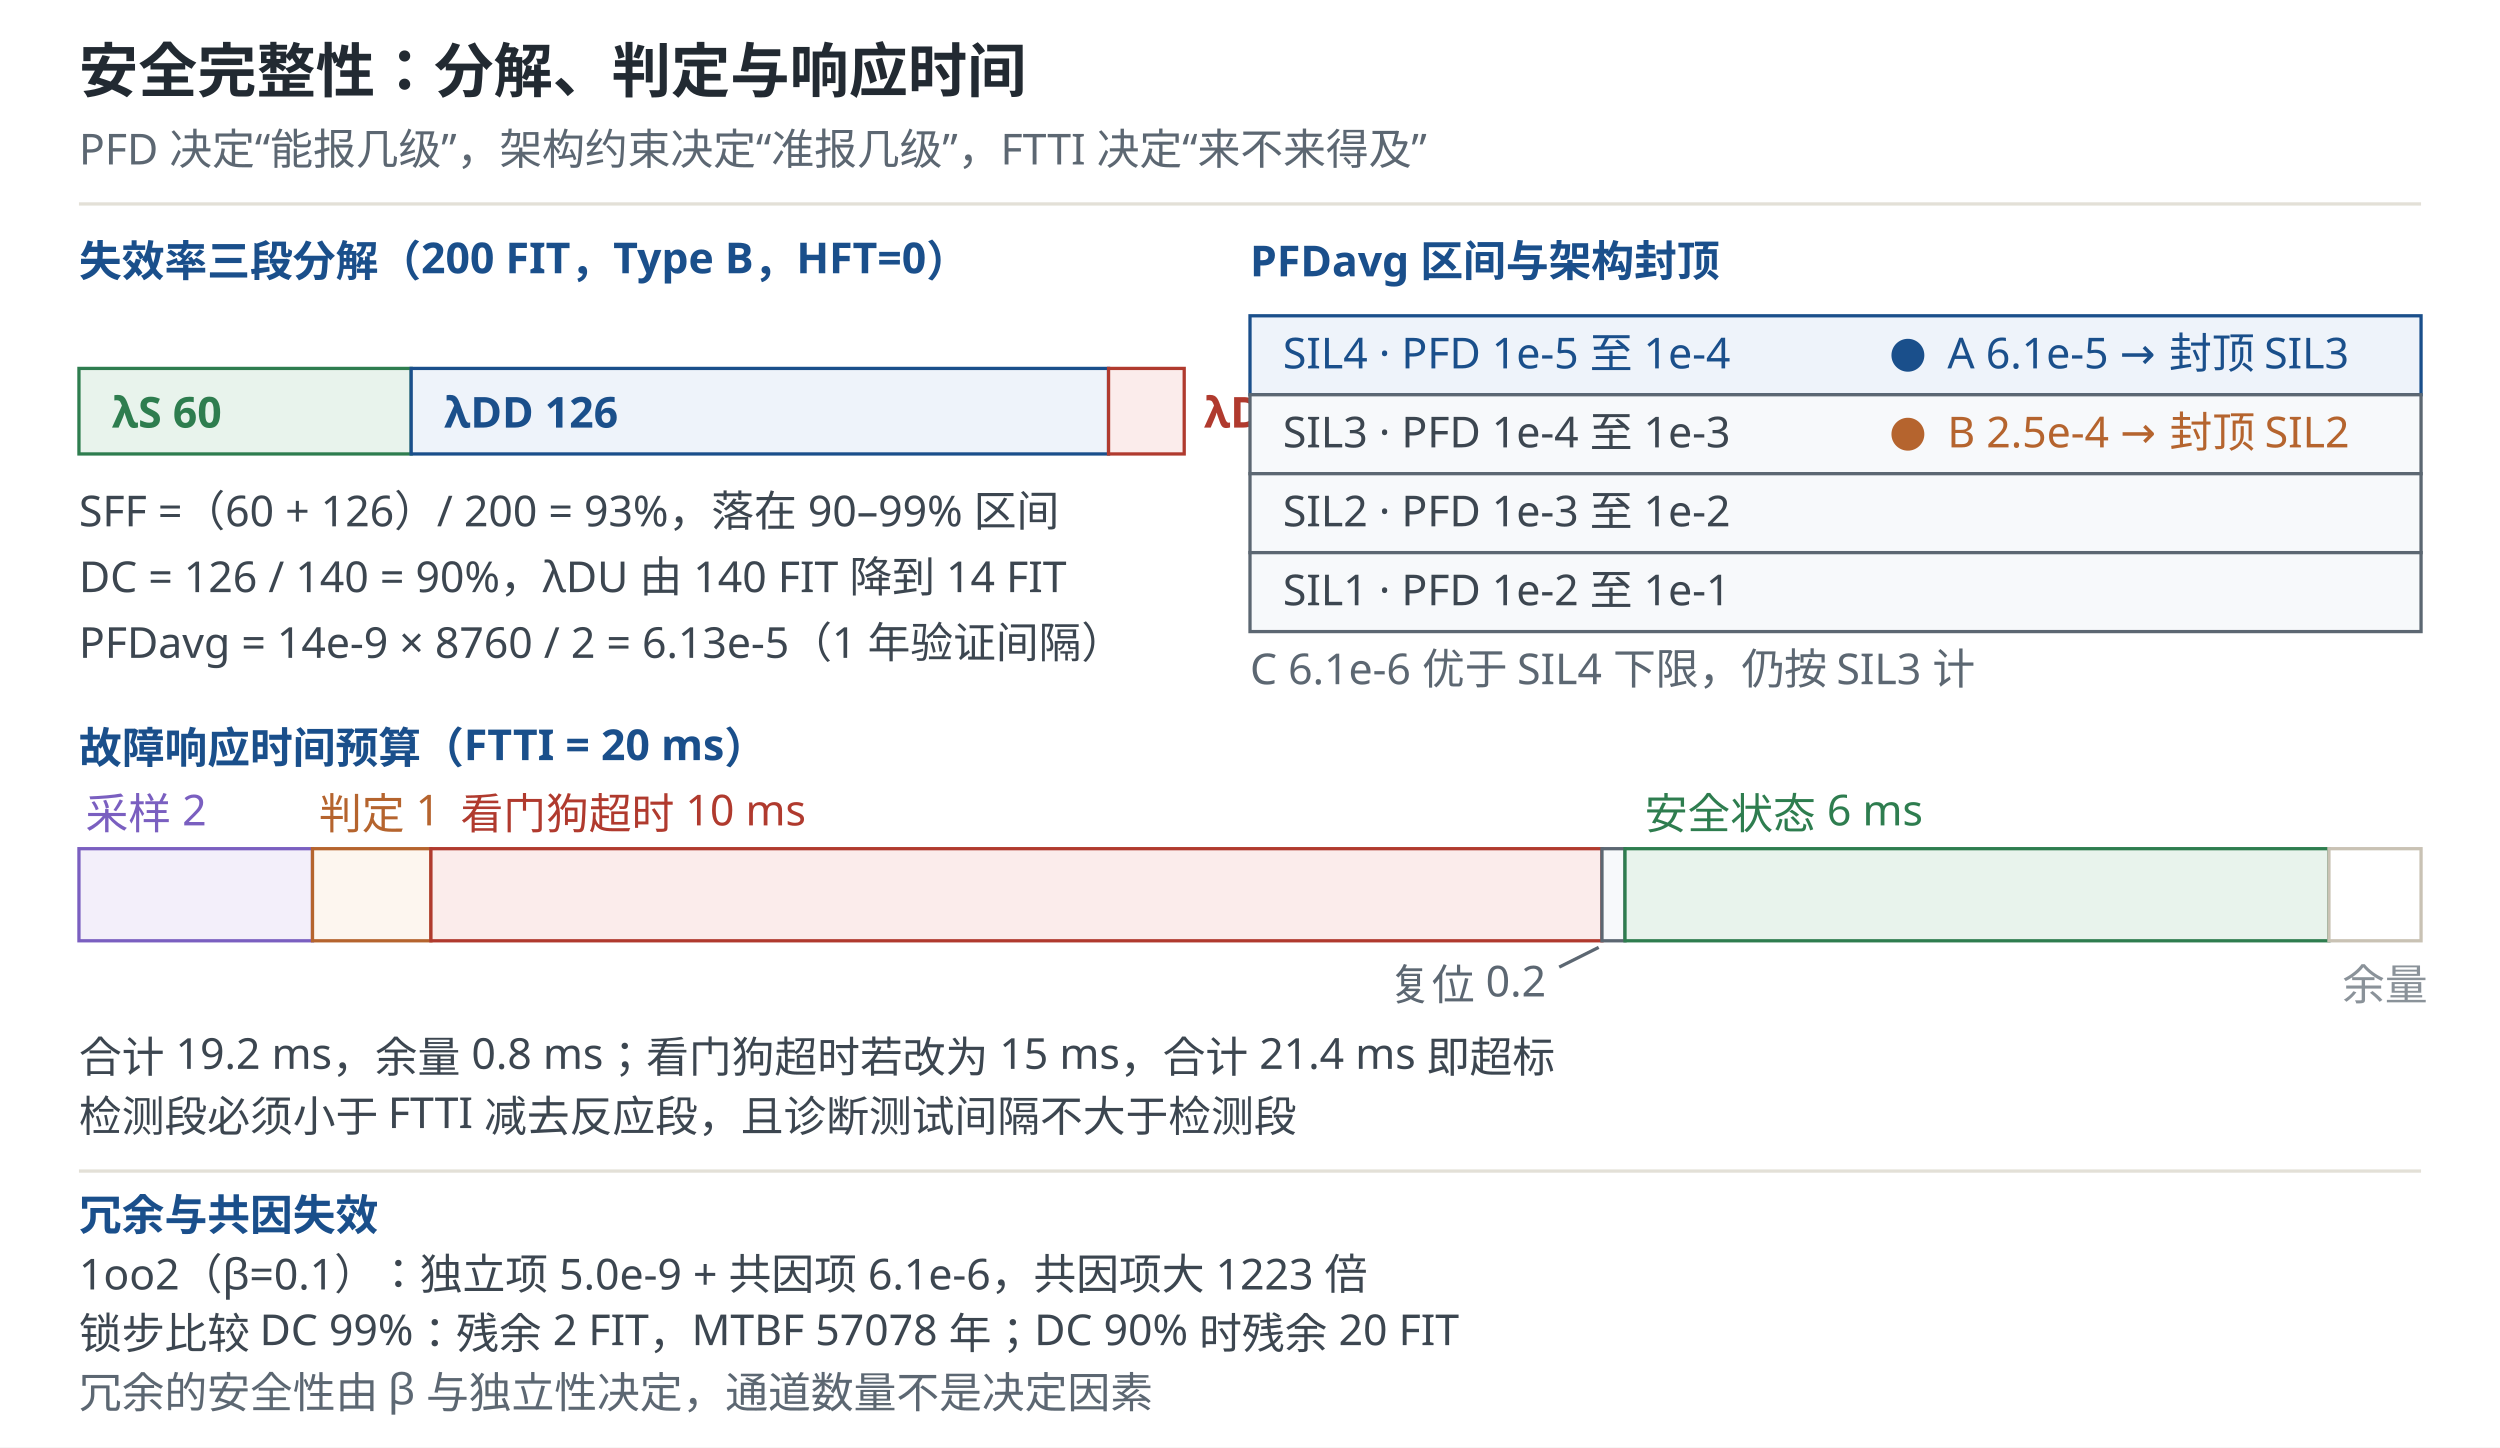
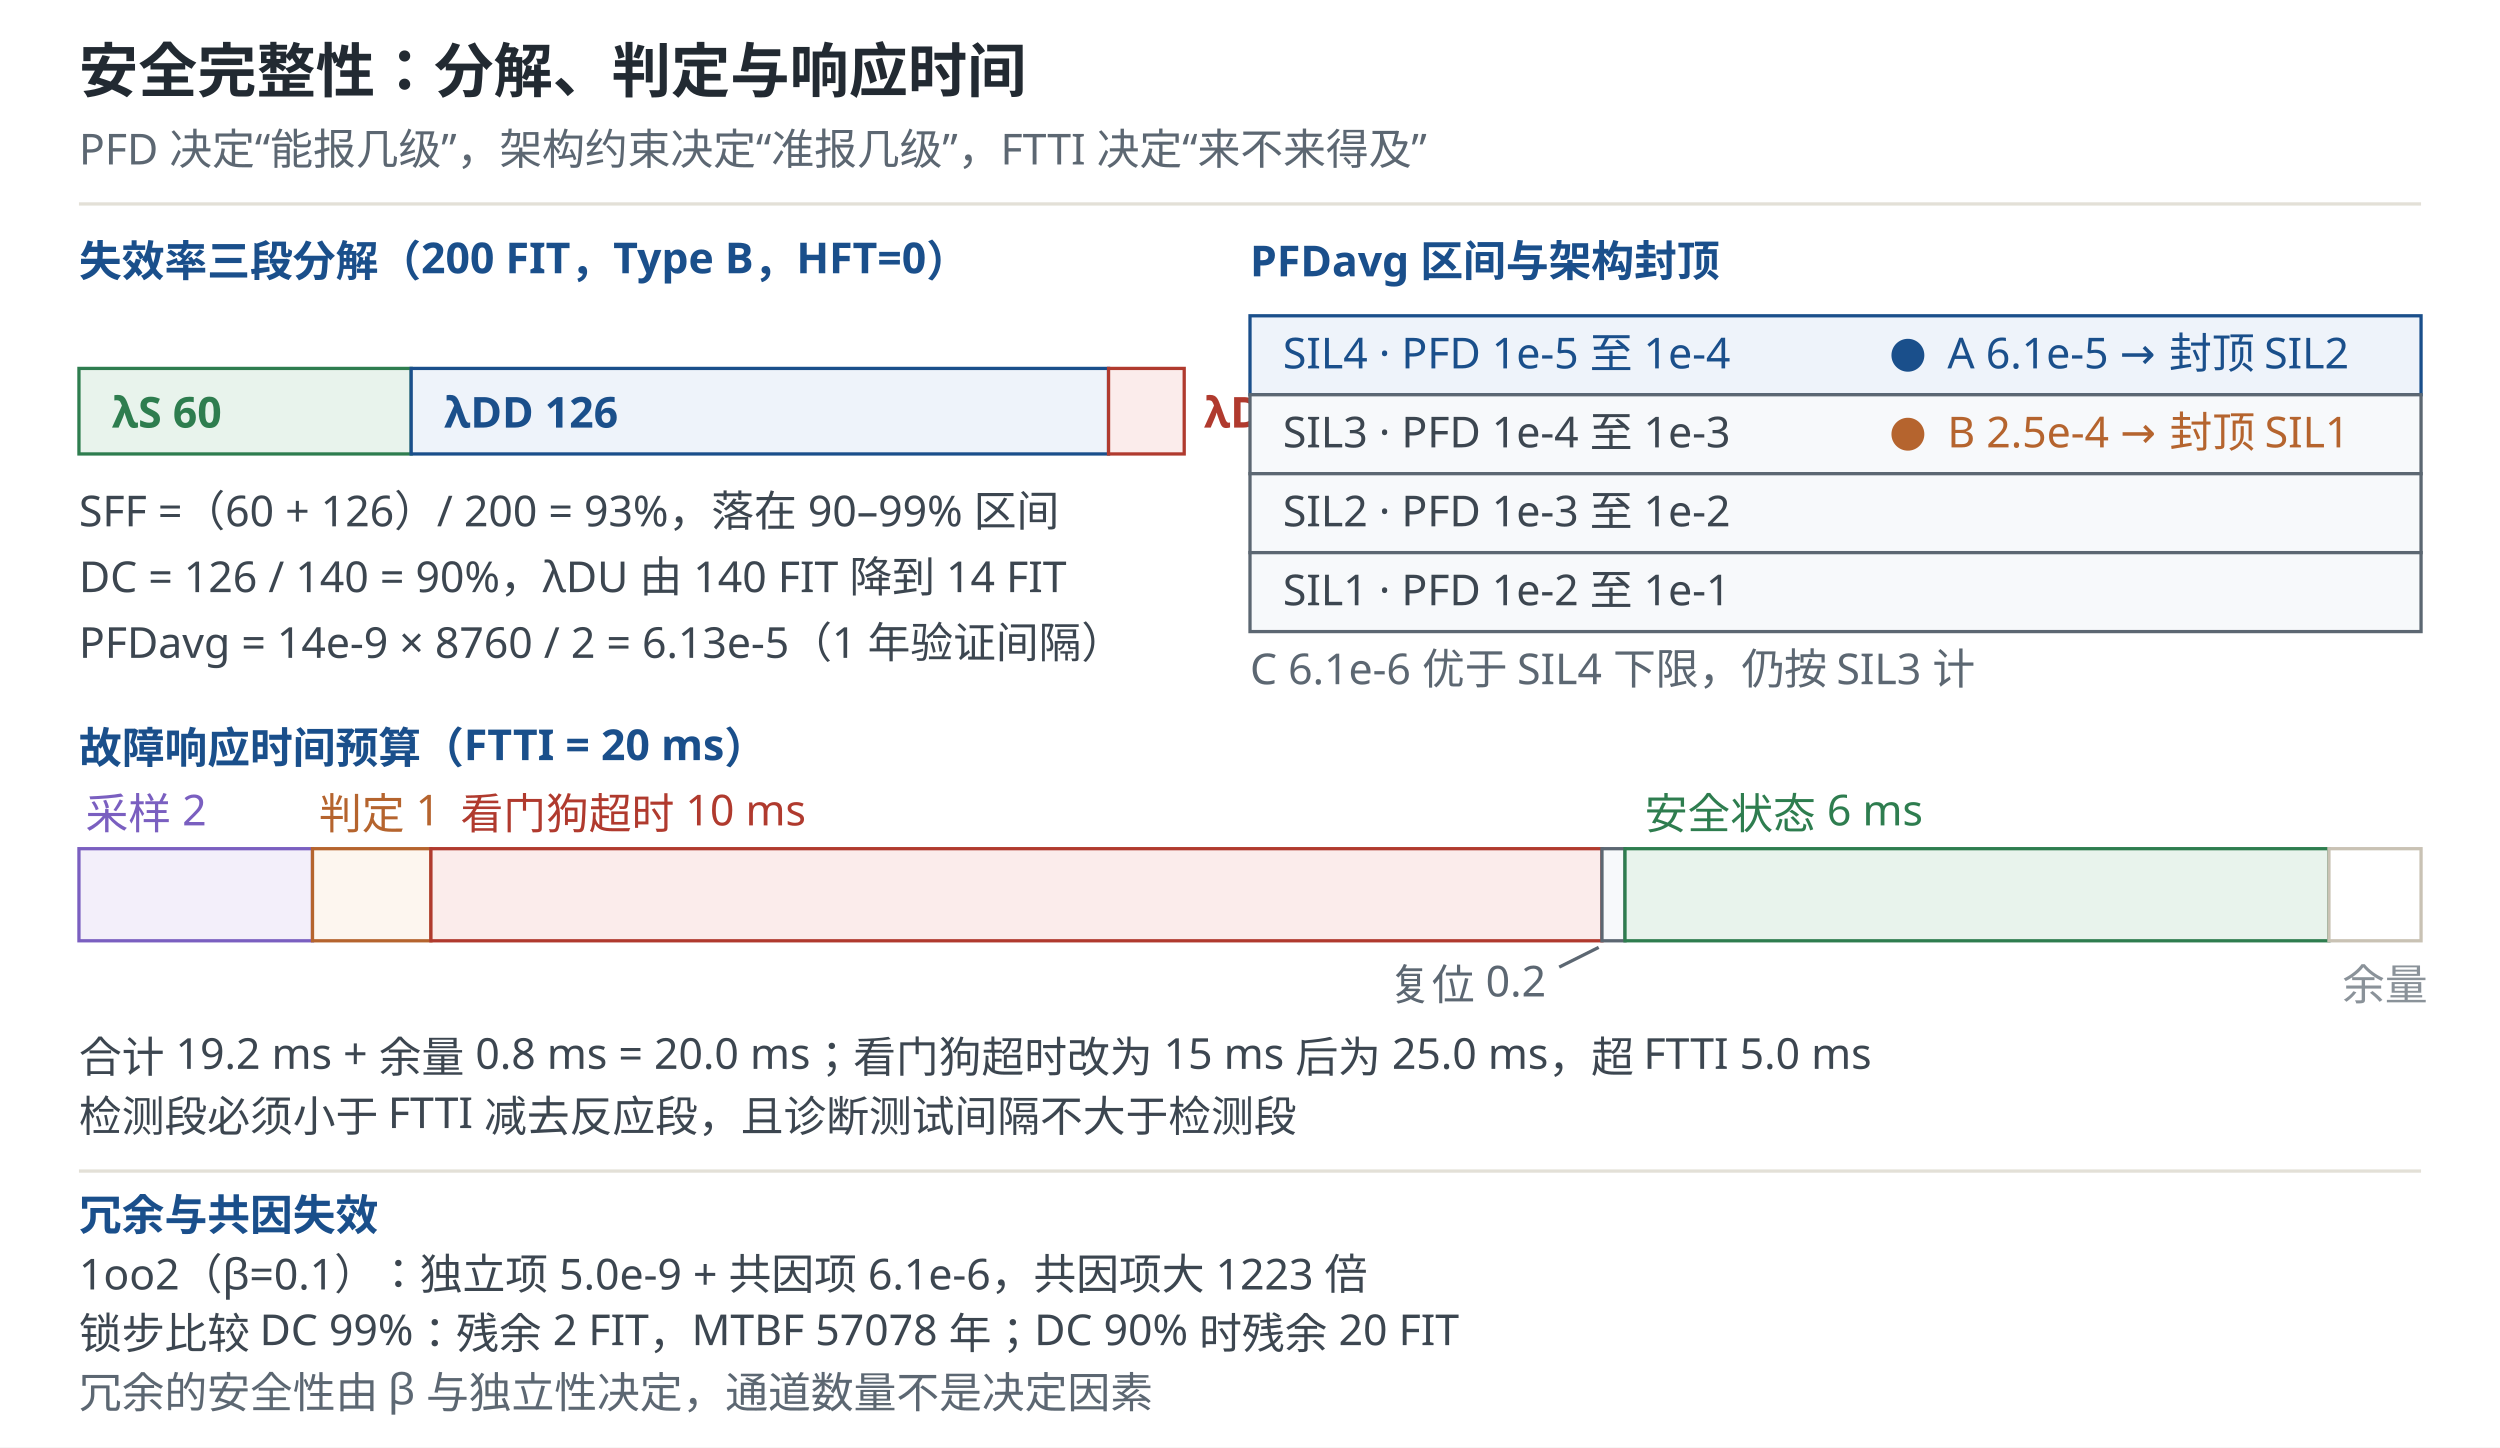
<svg xmlns="http://www.w3.org/2000/svg" viewBox="0 0 760 440">
  <rect width="760" height="440" fill="#ffffff" />
  <g font-family="'Noto Sans SC','Microsoft YaHei',sans-serif">
    <text x="24" y="28" font-size="18" font-weight="700" fill="#222a32">安全完整性：分解、判定与响应时间</text>
    <text x="24" y="50" font-size="13" fill="#5c6772">PFD 决定“能报几级”，架构约束决定“准报几级”，FTTI 决定“来不来得及”</text>
    <line x1="24" y1="62" x2="736" y2="62" stroke="#e3e0d7" />
    <text x="24" y="84" font-size="13" font-weight="700" fill="#1a4f8b">失效率三段分解（200 FIT，Type B，HFT=0）</text>
    <rect x="24" y="112" width="101" height="26" fill="#e8f3ec" stroke="#2e7d4f" />
    <rect x="125" y="112" width="212" height="26" fill="#eef3fa" stroke="#1a4f8b" />
    <rect x="337" y="112" width="23" height="26" fill="#fbeceb" stroke="#b03a2e" />
    <text x="34" y="130" font-size="13" font-weight="700" fill="#2e7d4f">λS 60</text>
    <text x="135" y="130" font-size="13" font-weight="700" fill="#1a4f8b">λDD 126</text>
    <text x="366" y="130" font-size="13" font-weight="700" fill="#b03a2e">λDU 14</text>
    <text x="24" y="160" font-size="13" fill="#3c4650">SFF =（60 + 126）/ 200 = 93%，落在 90–99% 区间</text>
    <text x="24" y="180" font-size="13" fill="#3c4650">DC = 126 / 140 = 90%，λDU 由 140 FIT 降到 14 FIT</text>
    <text x="24" y="200" font-size="13" fill="#3c4650">PFDavg = 14e-9 × 8760 / 2 = 6.13e-5（1 年验证间隔）</text>
    <text x="380" y="84" font-size="13" font-weight="700" fill="#1a4f8b">PFDavg 区间与架构封顶</text>
    <rect x="380" y="96" width="356" height="24" fill="#eef3fa" stroke="#1a4f8b" />
    <text x="390" y="112" font-size="13" fill="#1a4f8b">SIL4 · PFD 1e-5 至 1e-4</text>
    <rect x="380" y="120" width="356" height="24" fill="#f7f9fb" stroke="#5c6772" />
    <text x="390" y="136" font-size="13" fill="#3c4650">SIL3 · PFD 1e-4 至 1e-3</text>
    <rect x="380" y="144" width="356" height="24" fill="#f7f9fb" stroke="#5c6772" />
    <text x="390" y="160" font-size="13" fill="#3c4650">SIL2 · PFD 1e-3 至 1e-2</text>
    <rect x="380" y="168" width="356" height="24" fill="#f7f9fb" stroke="#5c6772" />
    <text x="390" y="184" font-size="13" fill="#3c4650">SIL1 · PFD 1e-2 至 1e-1</text>
    <circle cx="580" cy="108" r="5" fill="#1a4f8b" />
-     <text x="592" y="112" font-size="13" fill="#1a4f8b">A 6.1e-5 → 封顶 SIL3</text>
+     <text x="592" y="112" font-size="13" fill="#1a4f8b">A 6.1e-5 → 封顶 SIL2</text>
    <circle cx="580" cy="132" r="5" fill="#b5642e" />
-     <text x="592" y="136" font-size="13" fill="#b5642e">B 2.5e-4 → 封顶 SIL2</text>
+     <text x="592" y="136" font-size="13" fill="#b5642e">B 2.5e-4 → 封顶 SIL1</text>
    <text x="380" y="208" font-size="13" fill="#5c6772">C 6.1e-6 优于 SIL4 下限，仍按 SIL3 计</text>
    <text x="24" y="232" font-size="13" font-weight="700" fill="#1a4f8b">故障响应时间预算（FTTI = 20 ms）</text>
    <rect x="24" y="258" width="71" height="28" fill="#f3effa" stroke="#7a5fc0" />
    <rect x="95" y="258" width="36" height="28" fill="#fdf6ef" stroke="#b5642e" />
    <rect x="131" y="258" width="356" height="28" fill="#fbeceb" stroke="#b03a2e" />
    <rect x="487" y="258" width="7" height="28" fill="#f7f9fb" stroke="#5c6772" />
    <rect x="494" y="258" width="214" height="28" fill="#e8f3ec" stroke="#2e7d4f" />
    <rect x="708" y="258" width="28" height="28" fill="#ffffff" stroke="#c9c2b4" />
    <text x="26" y="252" font-size="13" fill="#7a5fc0">采样 2</text>
    <text x="97" y="252" font-size="13" fill="#b5642e">判定 1</text>
    <text x="140" y="252" font-size="13" fill="#b03a2e">看门狗超时 10 ms</text>
    <text x="500" y="252" font-size="13" fill="#2e7d4f">安全状态 6 ms</text>
    <text x="470" y="304" font-size="13" fill="#5c6772" text-anchor="end">复位 0.2</text>
    <line x1="474" y1="294" x2="486" y2="288" stroke="#5c6772" />
    <text x="712" y="304" font-size="13" fill="#8a9299">余量</text>
-     <text x="24" y="326" font-size="13" fill="#3c4650">合计 19.2 ms，余量 0.8 ms；看门狗超时若改为 15 ms，合计 21.4 ms 即超标</text>
+     <text x="24" y="326" font-size="13" fill="#3c4650">合计 19.2 ms + 余量 0.8 ms = 20.0 ms；看门狗超时改为 15 ms 后为 25.0 ms，超 FTTI 5.0 ms</text>
    <text x="24" y="344" font-size="13" fill="#3c4650">检测段必须小于 FTTI 减去反应段，且诊断测试间隔不大于检测段</text>
    <line x1="24" y1="356" x2="736" y2="356" stroke="#e3e0d7" />
    <text x="24" y="374" font-size="13" font-weight="700" fill="#1a4f8b">冗余与共因失效</text>
    <text x="24" y="392" font-size="13" fill="#3c4650">1oo2（β=0.1）：独立项 5.0e-9 + 共因项 6.1e-6，共因项大 1223 倍</text>
    <text x="24" y="410" font-size="13" fill="#3c4650">锁步比较 DC 99%：残余 2 FIT，MTBF 57078 年；DC 90% 时残余 20 FIT</text>
    <text x="24" y="428" font-size="13" fill="#5c6772">冗余的安全性由 β 与独立性决定，通道数量不是决定因素</text>
  </g>
</svg>
